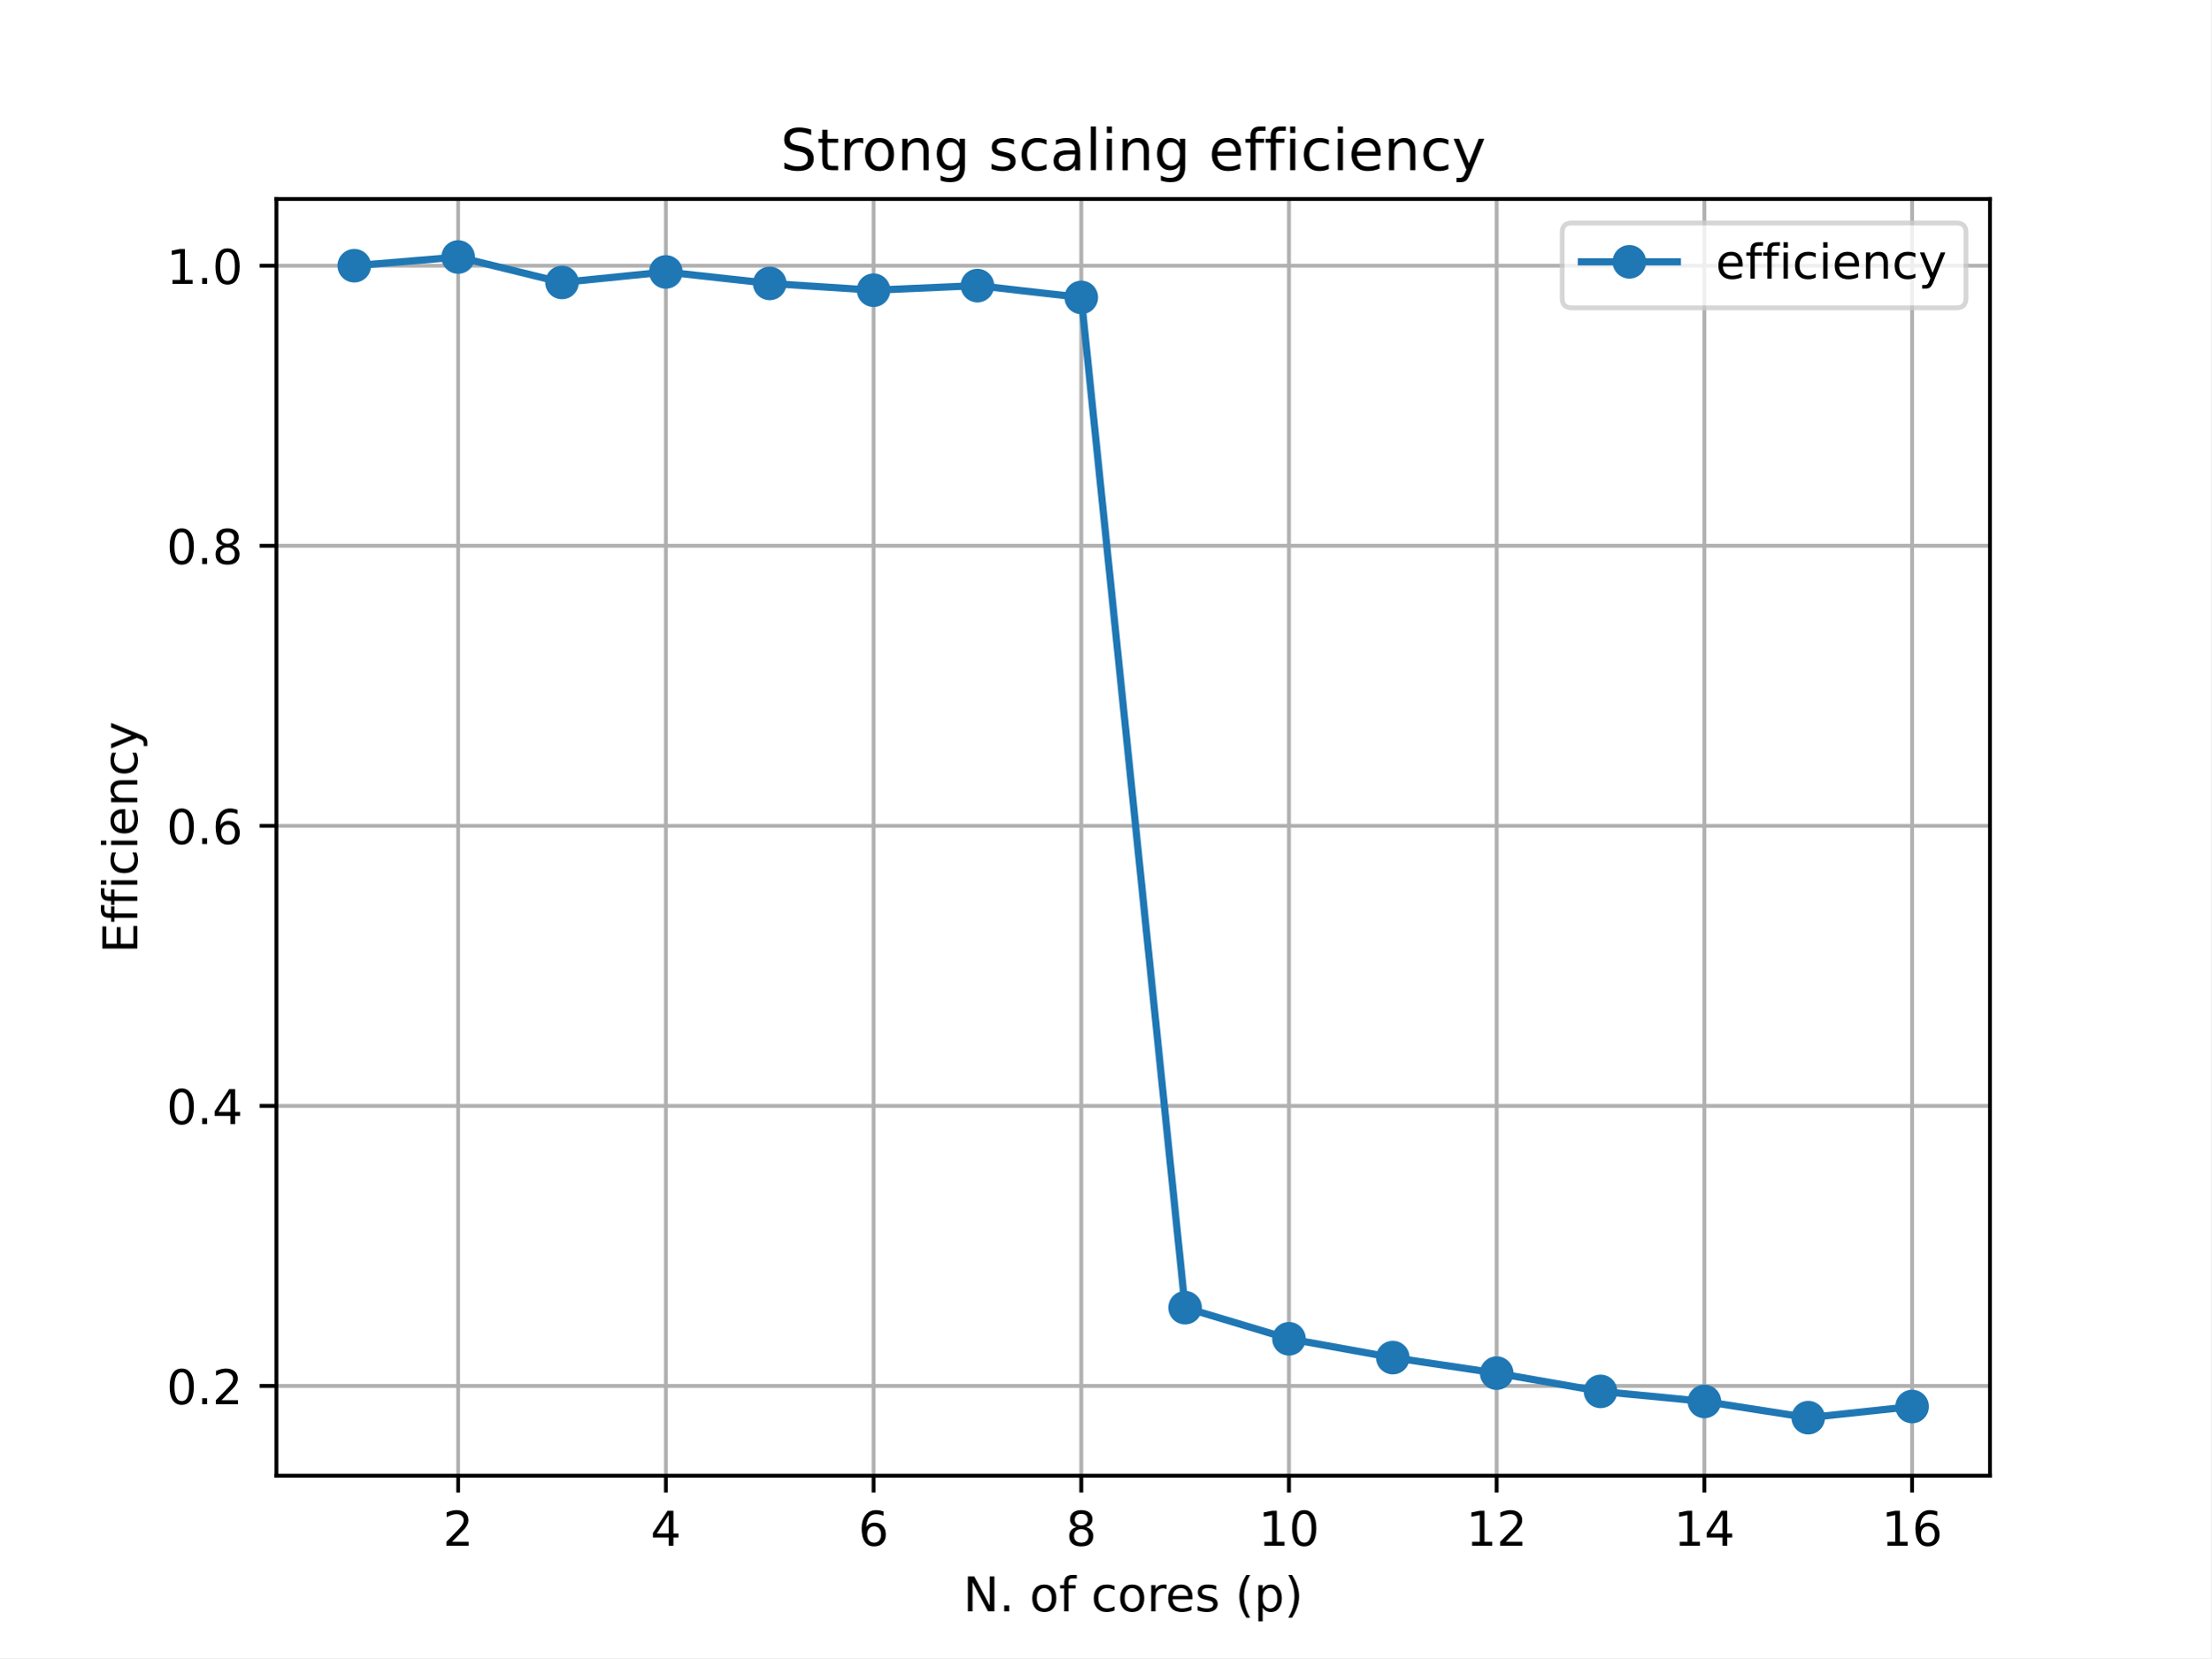
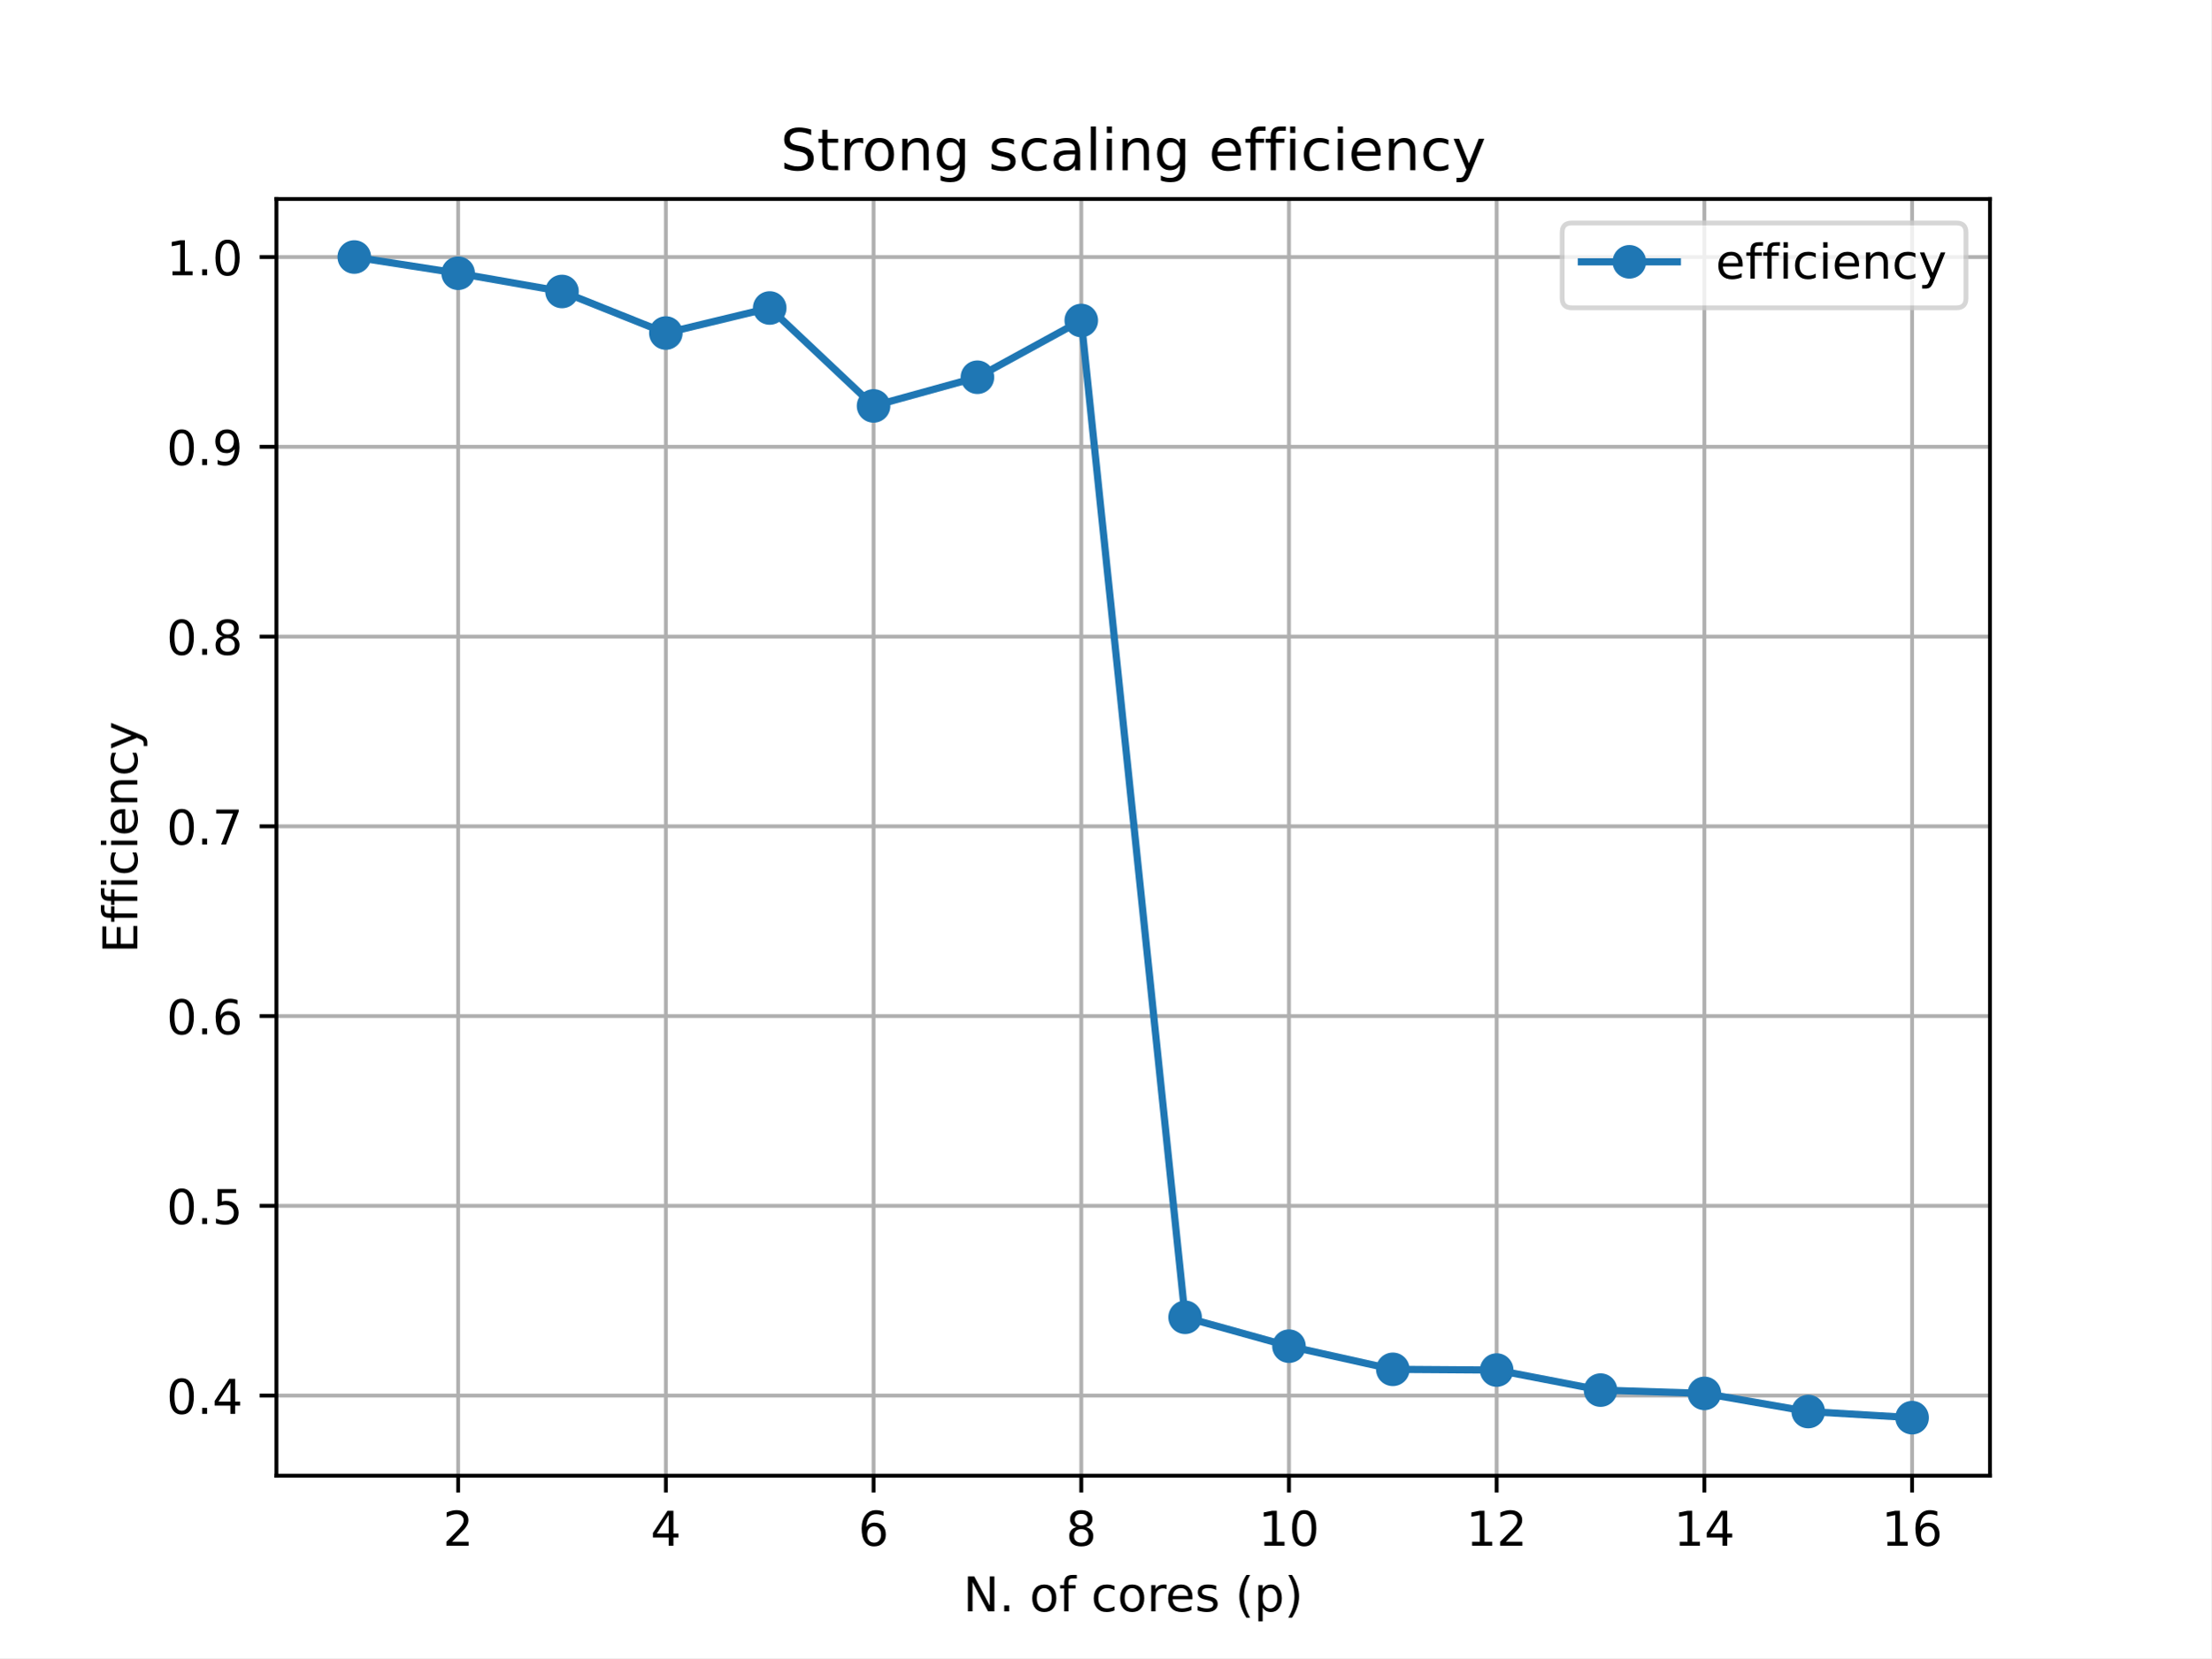
<svg xmlns="http://www.w3.org/2000/svg" xmlns:xlink="http://www.w3.org/1999/xlink" width="460.8pt" height="345.6pt" viewBox="0 0 460.8 345.6" version="1.1">
  <defs>
    <style type="text/css">*{stroke-linejoin: round; stroke-linecap: butt}</style>
  </defs>
  <g id="figure_1">
    <g id="patch_1">
      <path d="M 0 345.6  L 460.8 345.6  L 460.8 0  L 0 0  z " style="fill: #ffffff" />
    </g>
    <g id="axes_1">
      <g id="patch_2">
        <path d="M 57.6 307.584  L 414.72 307.584  L 414.72 41.472  L 57.6 41.472  z " style="fill: #ffffff" />
      </g>
      <g id="matplotlib.axis_1">
        <g id="xtick_1">
          <g id="line2d_1">
-             <path d="M 95.476 307.584  L 95.476 41.472  " clip-path="url(#p519e9e0a09)" style="fill: none; stroke: #b0b0b0; stroke-width: 0.8; stroke-linecap: square" />
+             <path d="M 95.476 307.584  L 95.476 41.472  " clip-path="url(#pa1acc89529)" style="fill: none; stroke: #b0b0b0; stroke-width: 0.8; stroke-linecap: square" />
          </g>
          <g id="line2d_2">
            <defs>
-               <path id="m81b8a3b55b" d="M 0 0  L 0 3.5  " style="stroke: #000000; stroke-width: 0.8" />
+               <path id="m338da5cf5d" d="M 0 0  L 0 3.5  " style="stroke: #000000; stroke-width: 0.8" />
            </defs>
            <g>
-               <use xlink:href="#m81b8a3b55b" x="95.476" y="307.584" style="stroke: #000000; stroke-width: 0.8" />
+               <use xlink:href="#m338da5cf5d" x="95.476" y="307.584" style="stroke: #000000; stroke-width: 0.8" />
            </g>
          </g>
          <g id="text_1">
            <g transform="translate(92.29511 322.1824) scale(0.1 -0.1)">
              <defs>
                <path id="DejaVuSans-32" d="M 1228 531  L 3431 531  L 3431 0  L 469 0  L 469 531  Q 828 903 1448 1529  Q 2069 2156 2228 2338  Q 2531 2678 2651 2914  Q 2772 3150 2772 3378  Q 2772 3750 2511 3984  Q 2250 4219 1831 4219  Q 1534 4219 1204 4116  Q 875 4013 500 3803  L 500 4441  Q 881 4594 1212 4672  Q 1544 4750 1819 4750  Q 2544 4750 2975 4387  Q 3406 4025 3406 3419  Q 3406 3131 3298 2873  Q 3191 2616 2906 2266  Q 2828 2175 2409 1742  Q 1991 1309 1228 531  z " transform="scale(0.015625)" />
              </defs>
              <use xlink:href="#DejaVuSans-32" />
            </g>
          </g>
        </g>
        <g id="xtick_2">
          <g id="line2d_3">
-             <path d="M 138.764 307.584  L 138.764 41.472  " clip-path="url(#p519e9e0a09)" style="fill: none; stroke: #b0b0b0; stroke-width: 0.8; stroke-linecap: square" />
+             <path d="M 138.764 307.584  L 138.764 41.472  " clip-path="url(#pa1acc89529)" style="fill: none; stroke: #b0b0b0; stroke-width: 0.8; stroke-linecap: square" />
          </g>
          <g id="line2d_4">
            <g>
-               <use xlink:href="#m81b8a3b55b" x="138.764" y="307.584" style="stroke: #000000; stroke-width: 0.8" />
+               <use xlink:href="#m338da5cf5d" x="138.764" y="307.584" style="stroke: #000000; stroke-width: 0.8" />
            </g>
          </g>
          <g id="text_2">
            <g transform="translate(135.5824 322.1824) scale(0.1 -0.1)">
              <defs>
                <path id="DejaVuSans-34" d="M 2419 4116  L 825 1625  L 2419 1625  L 2419 4116  z M 2253 4666  L 3047 4666  L 3047 1625  L 3713 1625  L 3713 1100  L 3047 1100  L 3047 0  L 2419 0  L 2419 1100  L 313 1100  L 313 1709  L 2253 4666  z " transform="scale(0.015625)" />
              </defs>
              <use xlink:href="#DejaVuSans-34" />
            </g>
          </g>
        </g>
        <g id="xtick_3">
          <g id="line2d_5">
-             <path d="M 182.051 307.584  L 182.051 41.472  " clip-path="url(#p519e9e0a09)" style="fill: none; stroke: #b0b0b0; stroke-width: 0.8; stroke-linecap: square" />
+             <path d="M 182.051 307.584  L 182.051 41.472  " clip-path="url(#pa1acc89529)" style="fill: none; stroke: #b0b0b0; stroke-width: 0.8; stroke-linecap: square" />
          </g>
          <g id="line2d_6">
            <g>
-               <use xlink:href="#m81b8a3b55b" x="182.051" y="307.584" style="stroke: #000000; stroke-width: 0.8" />
+               <use xlink:href="#m338da5cf5d" x="182.051" y="307.584" style="stroke: #000000; stroke-width: 0.8" />
            </g>
          </g>
          <g id="text_3">
            <g transform="translate(178.8697 322.1824) scale(0.1 -0.1)">
              <defs>
                <path id="DejaVuSans-36" d="M 2113 2584  Q 1688 2584 1439 2293  Q 1191 2003 1191 1497  Q 1191 994 1439 701  Q 1688 409 2113 409  Q 2538 409 2786 701  Q 3034 994 3034 1497  Q 3034 2003 2786 2293  Q 2538 2584 2113 2584  z M 3366 4563  L 3366 3988  Q 3128 4100 2886 4159  Q 2644 4219 2406 4219  Q 1781 4219 1451 3797  Q 1122 3375 1075 2522  Q 1259 2794 1537 2939  Q 1816 3084 2150 3084  Q 2853 3084 3261 2657  Q 3669 2231 3669 1497  Q 3669 778 3244 343  Q 2819 -91 2113 -91  Q 1303 -91 875 529  Q 447 1150 447 2328  Q 447 3434 972 4092  Q 1497 4750 2381 4750  Q 2619 4750 2861 4703  Q 3103 4656 3366 4563  z " transform="scale(0.015625)" />
              </defs>
              <use xlink:href="#DejaVuSans-36" />
            </g>
          </g>
        </g>
        <g id="xtick_4">
          <g id="line2d_7">
-             <path d="M 225.338 307.584  L 225.338 41.472  " clip-path="url(#p519e9e0a09)" style="fill: none; stroke: #b0b0b0; stroke-width: 0.8; stroke-linecap: square" />
+             <path d="M 225.338 307.584  L 225.338 41.472  " clip-path="url(#pa1acc89529)" style="fill: none; stroke: #b0b0b0; stroke-width: 0.8; stroke-linecap: square" />
          </g>
          <g id="line2d_8">
            <g>
-               <use xlink:href="#m81b8a3b55b" x="225.338" y="307.584" style="stroke: #000000; stroke-width: 0.8" />
+               <use xlink:href="#m338da5cf5d" x="225.338" y="307.584" style="stroke: #000000; stroke-width: 0.8" />
            </g>
          </g>
          <g id="text_4">
            <g transform="translate(222.1569 322.1824) scale(0.1 -0.1)">
              <defs>
                <path id="DejaVuSans-38" d="M 2034 2216  Q 1584 2216 1326 1975  Q 1069 1734 1069 1313  Q 1069 891 1326 650  Q 1584 409 2034 409  Q 2484 409 2743 651  Q 3003 894 3003 1313  Q 3003 1734 2745 1975  Q 2488 2216 2034 2216  z M 1403 2484  Q 997 2584 770 2862  Q 544 3141 544 3541  Q 544 4100 942 4425  Q 1341 4750 2034 4750  Q 2731 4750 3128 4425  Q 3525 4100 3525 3541  Q 3525 3141 3298 2862  Q 3072 2584 2669 2484  Q 3125 2378 3379 2068  Q 3634 1759 3634 1313  Q 3634 634 3220 271  Q 2806 -91 2034 -91  Q 1263 -91 848 271  Q 434 634 434 1313  Q 434 1759 690 2068  Q 947 2378 1403 2484  z M 1172 3481  Q 1172 3119 1398 2916  Q 1625 2713 2034 2713  Q 2441 2713 2670 2916  Q 2900 3119 2900 3481  Q 2900 3844 2670 4047  Q 2441 4250 2034 4250  Q 1625 4250 1398 4047  Q 1172 3844 1172 3481  z " transform="scale(0.015625)" />
              </defs>
              <use xlink:href="#DejaVuSans-38" />
            </g>
          </g>
        </g>
        <g id="xtick_5">
          <g id="line2d_9">
-             <path d="M 268.625 307.584  L 268.625 41.472  " clip-path="url(#p519e9e0a09)" style="fill: none; stroke: #b0b0b0; stroke-width: 0.8; stroke-linecap: square" />
+             <path d="M 268.625 307.584  L 268.625 41.472  " clip-path="url(#pa1acc89529)" style="fill: none; stroke: #b0b0b0; stroke-width: 0.8; stroke-linecap: square" />
          </g>
          <g id="line2d_10">
            <g>
-               <use xlink:href="#m81b8a3b55b" x="268.625" y="307.584" style="stroke: #000000; stroke-width: 0.8" />
+               <use xlink:href="#m338da5cf5d" x="268.625" y="307.584" style="stroke: #000000; stroke-width: 0.8" />
            </g>
          </g>
          <g id="text_5">
            <g transform="translate(262.263 322.1824) scale(0.1 -0.1)">
              <defs>
                <path id="DejaVuSans-31" d="M 794 531  L 1825 531  L 1825 4091  L 703 3866  L 703 4441  L 1819 4666  L 2450 4666  L 2450 531  L 3481 531  L 3481 0  L 794 0  L 794 531  z " transform="scale(0.015625)" />
                <path id="DejaVuSans-30" d="M 2034 4250  Q 1547 4250 1301 3770  Q 1056 3291 1056 2328  Q 1056 1369 1301 889  Q 1547 409 2034 409  Q 2525 409 2770 889  Q 3016 1369 3016 2328  Q 3016 3291 2770 3770  Q 2525 4250 2034 4250  z M 2034 4750  Q 2819 4750 3233 4129  Q 3647 3509 3647 2328  Q 3647 1150 3233 529  Q 2819 -91 2034 -91  Q 1250 -91 836 529  Q 422 1150 422 2328  Q 422 3509 836 4129  Q 1250 4750 2034 4750  z " transform="scale(0.015625)" />
              </defs>
              <use xlink:href="#DejaVuSans-31" />
              <use xlink:href="#DejaVuSans-30" transform="translate(63.62305 0)" />
            </g>
          </g>
        </g>
        <g id="xtick_6">
          <g id="line2d_11">
-             <path d="M 311.913 307.584  L 311.913 41.472  " clip-path="url(#p519e9e0a09)" style="fill: none; stroke: #b0b0b0; stroke-width: 0.8; stroke-linecap: square" />
+             <path d="M 311.913 307.584  L 311.913 41.472  " clip-path="url(#pa1acc89529)" style="fill: none; stroke: #b0b0b0; stroke-width: 0.8; stroke-linecap: square" />
          </g>
          <g id="line2d_12">
            <g>
-               <use xlink:href="#m81b8a3b55b" x="311.913" y="307.584" style="stroke: #000000; stroke-width: 0.8" />
+               <use xlink:href="#m338da5cf5d" x="311.913" y="307.584" style="stroke: #000000; stroke-width: 0.8" />
            </g>
          </g>
          <g id="text_6">
            <g transform="translate(305.5502 322.1824) scale(0.1 -0.1)">
              <use xlink:href="#DejaVuSans-31" />
              <use xlink:href="#DejaVuSans-32" transform="translate(63.62305 0)" />
            </g>
          </g>
        </g>
        <g id="xtick_7">
          <g id="line2d_13">
-             <path d="M 355.2 307.584  L 355.2 41.472  " clip-path="url(#p519e9e0a09)" style="fill: none; stroke: #b0b0b0; stroke-width: 0.8; stroke-linecap: square" />
+             <path d="M 355.2 307.584  L 355.2 41.472  " clip-path="url(#pa1acc89529)" style="fill: none; stroke: #b0b0b0; stroke-width: 0.8; stroke-linecap: square" />
          </g>
          <g id="line2d_14">
            <g>
-               <use xlink:href="#m81b8a3b55b" x="355.2" y="307.584" style="stroke: #000000; stroke-width: 0.8" />
+               <use xlink:href="#m338da5cf5d" x="355.2" y="307.584" style="stroke: #000000; stroke-width: 0.8" />
            </g>
          </g>
          <g id="text_7">
            <g transform="translate(348.8375 322.1824) scale(0.1 -0.1)">
              <use xlink:href="#DejaVuSans-31" />
              <use xlink:href="#DejaVuSans-34" transform="translate(63.62305 0)" />
            </g>
          </g>
        </g>
        <g id="xtick_8">
          <g id="line2d_15">
-             <path d="M 398.487 307.584  L 398.487 41.472  " clip-path="url(#p519e9e0a09)" style="fill: none; stroke: #b0b0b0; stroke-width: 0.8; stroke-linecap: square" />
+             <path d="M 398.487 307.584  L 398.487 41.472  " clip-path="url(#pa1acc89529)" style="fill: none; stroke: #b0b0b0; stroke-width: 0.8; stroke-linecap: square" />
          </g>
          <g id="line2d_16">
            <g>
-               <use xlink:href="#m81b8a3b55b" x="398.487" y="307.584" style="stroke: #000000; stroke-width: 0.8" />
+               <use xlink:href="#m338da5cf5d" x="398.487" y="307.584" style="stroke: #000000; stroke-width: 0.8" />
            </g>
          </g>
          <g id="text_8">
            <g transform="translate(392.1248 322.1824) scale(0.1 -0.1)">
              <use xlink:href="#DejaVuSans-31" />
              <use xlink:href="#DejaVuSans-36" transform="translate(63.62305 0)" />
            </g>
          </g>
        </g>
        <g id="text_9">
          <g transform="translate(200.735 335.8606) scale(0.1 -0.1)">
            <defs>
              <path id="DejaVuSans-4e" d="M 628 4666  L 1478 4666  L 3547 763  L 3547 4666  L 4159 4666  L 4159 0  L 3309 0  L 1241 3903  L 1241 0  L 628 0  L 628 4666  z " transform="scale(0.015625)" />
              <path id="DejaVuSans-2e" d="M 684 794  L 1344 794  L 1344 0  L 684 0  L 684 794  z " transform="scale(0.015625)" />
              <path id="DejaVuSans-20" transform="scale(0.015625)" />
              <path id="DejaVuSans-6f" d="M 1959 3097  Q 1497 3097 1228 2736  Q 959 2375 959 1747  Q 959 1119 1226 758  Q 1494 397 1959 397  Q 2419 397 2687 759  Q 2956 1122 2956 1747  Q 2956 2369 2687 2733  Q 2419 3097 1959 3097  z M 1959 3584  Q 2709 3584 3137 3096  Q 3566 2609 3566 1747  Q 3566 888 3137 398  Q 2709 -91 1959 -91  Q 1206 -91 779 398  Q 353 888 353 1747  Q 353 2609 779 3096  Q 1206 3584 1959 3584  z " transform="scale(0.015625)" />
              <path id="DejaVuSans-66" d="M 2375 4863  L 2375 4384  L 1825 4384  Q 1516 4384 1395 4259  Q 1275 4134 1275 3809  L 1275 3500  L 2222 3500  L 2222 3053  L 1275 3053  L 1275 0  L 697 0  L 697 3053  L 147 3053  L 147 3500  L 697 3500  L 697 3744  Q 697 4328 969 4595  Q 1241 4863 1831 4863  L 2375 4863  z " transform="scale(0.015625)" />
              <path id="DejaVuSans-63" d="M 3122 3366  L 3122 2828  Q 2878 2963 2633 3030  Q 2388 3097 2138 3097  Q 1578 3097 1268 2742  Q 959 2388 959 1747  Q 959 1106 1268 751  Q 1578 397 2138 397  Q 2388 397 2633 464  Q 2878 531 3122 666  L 3122 134  Q 2881 22 2623 -34  Q 2366 -91 2075 -91  Q 1284 -91 818 406  Q 353 903 353 1747  Q 353 2603 823 3093  Q 1294 3584 2113 3584  Q 2378 3584 2631 3529  Q 2884 3475 3122 3366  z " transform="scale(0.015625)" />
              <path id="DejaVuSans-72" d="M 2631 2963  Q 2534 3019 2420 3045  Q 2306 3072 2169 3072  Q 1681 3072 1420 2755  Q 1159 2438 1159 1844  L 1159 0  L 581 0  L 581 3500  L 1159 3500  L 1159 2956  Q 1341 3275 1631 3429  Q 1922 3584 2338 3584  Q 2397 3584 2469 3576  Q 2541 3569 2628 3553  L 2631 2963  z " transform="scale(0.015625)" />
              <path id="DejaVuSans-65" d="M 3597 1894  L 3597 1613  L 953 1613  Q 991 1019 1311 708  Q 1631 397 2203 397  Q 2534 397 2845 478  Q 3156 559 3463 722  L 3463 178  Q 3153 47 2828 -22  Q 2503 -91 2169 -91  Q 1331 -91 842 396  Q 353 884 353 1716  Q 353 2575 817 3079  Q 1281 3584 2069 3584  Q 2775 3584 3186 3129  Q 3597 2675 3597 1894  z M 3022 2063  Q 3016 2534 2758 2815  Q 2500 3097 2075 3097  Q 1594 3097 1305 2825  Q 1016 2553 972 2059  L 3022 2063  z " transform="scale(0.015625)" />
              <path id="DejaVuSans-73" d="M 2834 3397  L 2834 2853  Q 2591 2978 2328 3040  Q 2066 3103 1784 3103  Q 1356 3103 1142 2972  Q 928 2841 928 2578  Q 928 2378 1081 2264  Q 1234 2150 1697 2047  L 1894 2003  Q 2506 1872 2764 1633  Q 3022 1394 3022 966  Q 3022 478 2636 193  Q 2250 -91 1575 -91  Q 1294 -91 989 -36  Q 684 19 347 128  L 347 722  Q 666 556 975 473  Q 1284 391 1588 391  Q 1994 391 2212 530  Q 2431 669 2431 922  Q 2431 1156 2273 1281  Q 2116 1406 1581 1522  L 1381 1569  Q 847 1681 609 1914  Q 372 2147 372 2553  Q 372 3047 722 3315  Q 1072 3584 1716 3584  Q 2034 3584 2315 3537  Q 2597 3491 2834 3397  z " transform="scale(0.015625)" />
              <path id="DejaVuSans-28" d="M 1984 4856  Q 1566 4138 1362 3434  Q 1159 2731 1159 2009  Q 1159 1288 1364 580  Q 1569 -128 1984 -844  L 1484 -844  Q 1016 -109 783 600  Q 550 1309 550 2009  Q 550 2706 781 3412  Q 1013 4119 1484 4856  L 1984 4856  z " transform="scale(0.015625)" />
              <path id="DejaVuSans-70" d="M 1159 525  L 1159 -1331  L 581 -1331  L 581 3500  L 1159 3500  L 1159 2969  Q 1341 3281 1617 3432  Q 1894 3584 2278 3584  Q 2916 3584 3314 3078  Q 3713 2572 3713 1747  Q 3713 922 3314 415  Q 2916 -91 2278 -91  Q 1894 -91 1617 61  Q 1341 213 1159 525  z M 3116 1747  Q 3116 2381 2855 2742  Q 2594 3103 2138 3103  Q 1681 3103 1420 2742  Q 1159 2381 1159 1747  Q 1159 1113 1420 752  Q 1681 391 2138 391  Q 2594 391 2855 752  Q 3116 1113 3116 1747  z " transform="scale(0.015625)" />
              <path id="DejaVuSans-29" d="M 513 4856  L 1013 4856  Q 1481 4119 1714 3412  Q 1947 2706 1947 2009  Q 1947 1309 1714 600  Q 1481 -109 1013 -844  L 513 -844  Q 928 -128 1133 580  Q 1338 1288 1338 2009  Q 1338 2731 1133 3434  Q 928 4138 513 4856  z " transform="scale(0.015625)" />
            </defs>
            <use xlink:href="#DejaVuSans-4e" />
            <use xlink:href="#DejaVuSans-2e" transform="translate(74.80469 0)" />
            <use xlink:href="#DejaVuSans-20" transform="translate(106.5918 0)" />
            <use xlink:href="#DejaVuSans-6f" transform="translate(138.3789 0)" />
            <use xlink:href="#DejaVuSans-66" transform="translate(199.5605 0)" />
            <use xlink:href="#DejaVuSans-20" transform="translate(234.7656 0)" />
            <use xlink:href="#DejaVuSans-63" transform="translate(266.5527 0)" />
            <use xlink:href="#DejaVuSans-6f" transform="translate(321.5332 0)" />
            <use xlink:href="#DejaVuSans-72" transform="translate(382.7148 0)" />
            <use xlink:href="#DejaVuSans-65" transform="translate(421.5781 0)" />
            <use xlink:href="#DejaVuSans-73" transform="translate(483.1016 0)" />
            <use xlink:href="#DejaVuSans-20" transform="translate(535.2012 0)" />
            <use xlink:href="#DejaVuSans-28" transform="translate(566.9883 0)" />
            <use xlink:href="#DejaVuSans-70" transform="translate(606.002 0)" />
            <use xlink:href="#DejaVuSans-29" transform="translate(669.4785 0)" />
          </g>
        </g>
      </g>
      <g id="matplotlib.axis_2">
        <g id="ytick_1">
          <g id="line2d_17">
-             <path d="M 57.6 288.879  L 414.72 288.879  " clip-path="url(#p519e9e0a09)" style="fill: none; stroke: #b0b0b0; stroke-width: 0.8; stroke-linecap: square" />
+             <path d="M 57.6 290.89  L 414.72 290.89  " clip-path="url(#pa1acc89529)" style="fill: none; stroke: #b0b0b0; stroke-width: 0.8; stroke-linecap: square" />
          </g>
          <g id="line2d_18">
            <defs>
-               <path id="m4ef311ec39" d="M 0 0  L -3.5 0  " style="stroke: #000000; stroke-width: 0.8" />
+               <path id="m9a3d5be816" d="M 0 0  L -3.5 0  " style="stroke: #000000; stroke-width: 0.8" />
            </defs>
            <g>
-               <use xlink:href="#m4ef311ec39" x="57.6" y="288.879" style="stroke: #000000; stroke-width: 0.8" />
+               <use xlink:href="#m9a3d5be816" x="57.6" y="290.89" style="stroke: #000000; stroke-width: 0.8" />
            </g>
          </g>
          <g id="text_10">
-             <g transform="translate(34.69687 292.6779) scale(0.1 -0.1)">
-               <use xlink:href="#DejaVuSans-30" />
-               <use xlink:href="#DejaVuSans-2e" transform="translate(63.62305 0)" />
-               <use xlink:href="#DejaVuSans-32" transform="translate(95.41016 0)" />
+             <g transform="translate(34.69687 294.6896) scale(0.1 -0.1)">
+               <use xlink:href="#DejaVuSans-30" />
+               <use xlink:href="#DejaVuSans-2e" transform="translate(63.62305 0)" />
+               <use xlink:href="#DejaVuSans-34" transform="translate(95.41016 0)" />
            </g>
          </g>
        </g>
        <g id="ytick_2">
          <g id="line2d_19">
-             <path d="M 57.6 230.503  L 414.72 230.503  " clip-path="url(#p519e9e0a09)" style="fill: none; stroke: #b0b0b0; stroke-width: 0.8; stroke-linecap: square" />
+             <path d="M 57.6 251.337  L 414.72 251.337  " clip-path="url(#pa1acc89529)" style="fill: none; stroke: #b0b0b0; stroke-width: 0.8; stroke-linecap: square" />
          </g>
          <g id="line2d_20">
            <g>
-               <use xlink:href="#m4ef311ec39" x="57.6" y="230.503" style="stroke: #000000; stroke-width: 0.8" />
+               <use xlink:href="#m9a3d5be816" x="57.6" y="251.337" style="stroke: #000000; stroke-width: 0.8" />
            </g>
          </g>
          <g id="text_11">
-             <g transform="translate(34.69687 234.3027) scale(0.1 -0.1)">
-               <use xlink:href="#DejaVuSans-30" />
-               <use xlink:href="#DejaVuSans-2e" transform="translate(63.62305 0)" />
-               <use xlink:href="#DejaVuSans-34" transform="translate(95.41016 0)" />
+             <g transform="translate(34.69687 255.1359) scale(0.1 -0.1)">
+               <defs>
+                 <path id="DejaVuSans-35" d="M 691 4666  L 3169 4666  L 3169 4134  L 1269 4134  L 1269 2991  Q 1406 3038 1543 3061  Q 1681 3084 1819 3084  Q 2600 3084 3056 2656  Q 3513 2228 3513 1497  Q 3513 744 3044 326  Q 2575 -91 1722 -91  Q 1428 -91 1123 -41  Q 819 9 494 109  L 494 744  Q 775 591 1075 516  Q 1375 441 1709 441  Q 2250 441 2565 725  Q 2881 1009 2881 1497  Q 2881 1984 2565 2268  Q 2250 2553 1709 2553  Q 1456 2553 1204 2497  Q 953 2441 691 2322  L 691 4666  z " transform="scale(0.015625)" />
+               </defs>
+               <use xlink:href="#DejaVuSans-30" />
+               <use xlink:href="#DejaVuSans-2e" transform="translate(63.62305 0)" />
+               <use xlink:href="#DejaVuSans-35" transform="translate(95.41016 0)" />
            </g>
          </g>
        </g>
        <g id="ytick_3">
          <g id="line2d_21">
-             <path d="M 57.6 172.128  L 414.72 172.128  " clip-path="url(#p519e9e0a09)" style="fill: none; stroke: #b0b0b0; stroke-width: 0.8; stroke-linecap: square" />
+             <path d="M 57.6 211.783  L 414.72 211.783  " clip-path="url(#pa1acc89529)" style="fill: none; stroke: #b0b0b0; stroke-width: 0.8; stroke-linecap: square" />
          </g>
          <g id="line2d_22">
            <g>
-               <use xlink:href="#m4ef311ec39" x="57.6" y="172.128" style="stroke: #000000; stroke-width: 0.8" />
+               <use xlink:href="#m9a3d5be816" x="57.6" y="211.783" style="stroke: #000000; stroke-width: 0.8" />
            </g>
          </g>
          <g id="text_12">
-             <g transform="translate(34.69687 175.9274) scale(0.1 -0.1)">
+             <g transform="translate(34.69687 215.5822) scale(0.1 -0.1)">
              <use xlink:href="#DejaVuSans-30" />
              <use xlink:href="#DejaVuSans-2e" transform="translate(63.62305 0)" />
              <use xlink:href="#DejaVuSans-36" transform="translate(95.41016 0)" />
            </g>
          </g>
        </g>
        <g id="ytick_4">
          <g id="line2d_23">
-             <path d="M 57.6 113.753  L 414.72 113.753  " clip-path="url(#p519e9e0a09)" style="fill: none; stroke: #b0b0b0; stroke-width: 0.8; stroke-linecap: square" />
+             <path d="M 57.6 172.229  L 414.72 172.229  " clip-path="url(#pa1acc89529)" style="fill: none; stroke: #b0b0b0; stroke-width: 0.8; stroke-linecap: square" />
          </g>
          <g id="line2d_24">
            <g>
-               <use xlink:href="#m4ef311ec39" x="57.6" y="113.753" style="stroke: #000000; stroke-width: 0.8" />
+               <use xlink:href="#m9a3d5be816" x="57.6" y="172.229" style="stroke: #000000; stroke-width: 0.8" />
            </g>
          </g>
          <g id="text_13">
-             <g transform="translate(34.69687 117.5522) scale(0.1 -0.1)">
-               <use xlink:href="#DejaVuSans-30" />
-               <use xlink:href="#DejaVuSans-2e" transform="translate(63.62305 0)" />
-               <use xlink:href="#DejaVuSans-38" transform="translate(95.41016 0)" />
+             <g transform="translate(34.69687 176.0284) scale(0.1 -0.1)">
+               <defs>
+                 <path id="DejaVuSans-37" d="M 525 4666  L 3525 4666  L 3525 4397  L 1831 0  L 1172 0  L 2766 4134  L 525 4134  L 525 4666  z " transform="scale(0.015625)" />
+               </defs>
+               <use xlink:href="#DejaVuSans-30" />
+               <use xlink:href="#DejaVuSans-2e" transform="translate(63.62305 0)" />
+               <use xlink:href="#DejaVuSans-37" transform="translate(95.41016 0)" />
            </g>
          </g>
        </g>
        <g id="ytick_5">
          <g id="line2d_25">
-             <path d="M 57.6 55.378  L 414.72 55.378  " clip-path="url(#p519e9e0a09)" style="fill: none; stroke: #b0b0b0; stroke-width: 0.8; stroke-linecap: square" />
+             <path d="M 57.6 132.675  L 414.72 132.675  " clip-path="url(#pa1acc89529)" style="fill: none; stroke: #b0b0b0; stroke-width: 0.8; stroke-linecap: square" />
          </g>
          <g id="line2d_26">
            <g>
-               <use xlink:href="#m4ef311ec39" x="57.6" y="55.378" style="stroke: #000000; stroke-width: 0.8" />
+               <use xlink:href="#m9a3d5be816" x="57.6" y="132.675" style="stroke: #000000; stroke-width: 0.8" />
            </g>
          </g>
          <g id="text_14">
-             <g transform="translate(34.69687 59.177) scale(0.1 -0.1)">
+             <g transform="translate(34.69687 136.4747) scale(0.1 -0.1)">
+               <use xlink:href="#DejaVuSans-30" />
+               <use xlink:href="#DejaVuSans-2e" transform="translate(63.62305 0)" />
+               <use xlink:href="#DejaVuSans-38" transform="translate(95.41016 0)" />
+             </g>
+           </g>
+         </g>
+         <g id="ytick_6">
+           <g id="line2d_27">
+             <path d="M 57.6 93.122  L 414.72 93.122  " clip-path="url(#pa1acc89529)" style="fill: none; stroke: #b0b0b0; stroke-width: 0.8; stroke-linecap: square" />
+           </g>
+           <g id="line2d_28">
+             <g>
+               <use xlink:href="#m9a3d5be816" x="57.6" y="93.122" style="stroke: #000000; stroke-width: 0.8" />
+             </g>
+           </g>
+           <g id="text_15">
+             <g transform="translate(34.69687 96.92095) scale(0.1 -0.1)">
+               <defs>
+                 <path id="DejaVuSans-39" d="M 703 97  L 703 672  Q 941 559 1184 500  Q 1428 441 1663 441  Q 2288 441 2617 861  Q 2947 1281 2994 2138  Q 2813 1869 2534 1725  Q 2256 1581 1919 1581  Q 1219 1581 811 2004  Q 403 2428 403 3163  Q 403 3881 828 4315  Q 1253 4750 1959 4750  Q 2769 4750 3195 4129  Q 3622 3509 3622 2328  Q 3622 1225 3098 567  Q 2575 -91 1691 -91  Q 1453 -91 1209 -44  Q 966 3 703 97  z M 1959 2075  Q 2384 2075 2632 2365  Q 2881 2656 2881 3163  Q 2881 3666 2632 3958  Q 2384 4250 1959 4250  Q 1534 4250 1286 3958  Q 1038 3666 1038 3163  Q 1038 2656 1286 2365  Q 1534 2075 1959 2075  z " transform="scale(0.015625)" />
+               </defs>
+               <use xlink:href="#DejaVuSans-30" />
+               <use xlink:href="#DejaVuSans-2e" transform="translate(63.62305 0)" />
+               <use xlink:href="#DejaVuSans-39" transform="translate(95.41016 0)" />
+             </g>
+           </g>
+         </g>
+         <g id="ytick_7">
+           <g id="line2d_29">
+             <path d="M 57.6 53.568  L 414.72 53.568  " clip-path="url(#pa1acc89529)" style="fill: none; stroke: #b0b0b0; stroke-width: 0.8; stroke-linecap: square" />
+           </g>
+           <g id="line2d_30">
+             <g>
+               <use xlink:href="#m9a3d5be816" x="57.6" y="53.568" style="stroke: #000000; stroke-width: 0.8" />
+             </g>
+           </g>
+           <g id="text_16">
+             <g transform="translate(34.69687 57.36722) scale(0.1 -0.1)">
              <use xlink:href="#DejaVuSans-31" />
              <use xlink:href="#DejaVuSans-2e" transform="translate(63.62305 0)" />
              <use xlink:href="#DejaVuSans-30" transform="translate(95.41016 0)" />
            </g>
          </g>
        </g>
-         <g id="text_15">
+         <g id="text_17">
          <g transform="translate(28.61719 198.6889) rotate(-90) scale(0.1 -0.1)">
            <defs>
              <path id="DejaVuSans-45" d="M 628 4666  L 3578 4666  L 3578 4134  L 1259 4134  L 1259 2753  L 3481 2753  L 3481 2222  L 1259 2222  L 1259 531  L 3634 531  L 3634 0  L 628 0  L 628 4666  z " transform="scale(0.015625)" />
              <path id="DejaVuSans-69" d="M 603 3500  L 1178 3500  L 1178 0  L 603 0  L 603 3500  z M 603 4863  L 1178 4863  L 1178 4134  L 603 4134  L 603 4863  z " transform="scale(0.015625)" />
              <path id="DejaVuSans-6e" d="M 3513 2113  L 3513 0  L 2938 0  L 2938 2094  Q 2938 2591 2744 2837  Q 2550 3084 2163 3084  Q 1697 3084 1428 2787  Q 1159 2491 1159 1978  L 1159 0  L 581 0  L 581 3500  L 1159 3500  L 1159 2956  Q 1366 3272 1645 3428  Q 1925 3584 2291 3584  Q 2894 3584 3203 3211  Q 3513 2838 3513 2113  z " transform="scale(0.015625)" />
              <path id="DejaVuSans-79" d="M 2059 -325  Q 1816 -950 1584 -1140  Q 1353 -1331 966 -1331  L 506 -1331  L 506 -850  L 844 -850  Q 1081 -850 1212 -737  Q 1344 -625 1503 -206  L 1606 56  L 191 3500  L 800 3500  L 1894 763  L 2988 3500  L 3597 3500  L 2059 -325  z " transform="scale(0.015625)" />
            </defs>
            <use xlink:href="#DejaVuSans-45" />
            <use xlink:href="#DejaVuSans-66" transform="translate(63.18359 0)" />
            <use xlink:href="#DejaVuSans-66" transform="translate(98.38867 0)" />
            <use xlink:href="#DejaVuSans-69" transform="translate(133.5938 0)" />
            <use xlink:href="#DejaVuSans-63" transform="translate(161.377 0)" />
            <use xlink:href="#DejaVuSans-69" transform="translate(216.3574 0)" />
            <use xlink:href="#DejaVuSans-65" transform="translate(244.1406 0)" />
            <use xlink:href="#DejaVuSans-6e" transform="translate(305.6641 0)" />
            <use xlink:href="#DejaVuSans-63" transform="translate(369.043 0)" />
            <use xlink:href="#DejaVuSans-79" transform="translate(424.0234 0)" />
          </g>
        </g>
      </g>
-       <g id="line2d_27">
-         <path d="M 73.833 55.378  L 95.476 53.568  L 117.12 58.869  L 138.764 56.676  L 160.407 59.072  L 182.051 60.484  L 203.695 59.529  L 225.338 61.99  L 246.982 272.562  L 268.625 279.049  L 290.269 282.966  L 311.913 286.206  L 333.556 290.008  L 355.2 292.104  L 376.844 295.488  L 398.487 293.167  " clip-path="url(#p519e9e0a09)" style="fill: none; stroke: #1f77b4; stroke-width: 1.5; stroke-linecap: square" />
+       <g id="line2d_31">
+         <path d="M 73.833 53.568  L 95.476 56.947  L 117.12 60.751  L 138.764 69.412  L 160.407 64.196  L 182.051 84.604  L 203.695 78.627  L 225.338 66.797  L 246.982 274.568  L 268.625 280.588  L 290.269 285.412  L 311.913 285.565  L 333.556 289.742  L 355.2 290.43  L 376.844 294.212  L 398.487 295.488  " clip-path="url(#pa1acc89529)" style="fill: none; stroke: #1f77b4; stroke-width: 1.5; stroke-linecap: square" />
        <defs>
-           <path id="md3c683ddc7" d="M 0 3  C 0.796 3 1.559 2.684 2.121 2.121  C 2.684 1.559 3 0.796 3 0  C 3 -0.796 2.684 -1.559 2.121 -2.121  C 1.559 -2.684 0.796 -3 0 -3  C -0.796 -3 -1.559 -2.684 -2.121 -2.121  C -2.684 -1.559 -3 -0.796 -3 0  C -3 0.796 -2.684 1.559 -2.121 2.121  C -1.559 2.684 -0.796 3 0 3  z " style="stroke: #1f77b4" />
+           <path id="m1d924b8f07" d="M 0 3  C 0.796 3 1.559 2.684 2.121 2.121  C 2.684 1.559 3 0.796 3 0  C 3 -0.796 2.684 -1.559 2.121 -2.121  C 1.559 -2.684 0.796 -3 0 -3  C -0.796 -3 -1.559 -2.684 -2.121 -2.121  C -2.684 -1.559 -3 -0.796 -3 0  C -3 0.796 -2.684 1.559 -2.121 2.121  C -1.559 2.684 -0.796 3 0 3  z " style="stroke: #1f77b4" />
        </defs>
-         <g clip-path="url(#p519e9e0a09)">
-           <use xlink:href="#md3c683ddc7" x="73.833" y="55.378" style="fill: #1f77b4; stroke: #1f77b4" />
-           <use xlink:href="#md3c683ddc7" x="95.476" y="53.568" style="fill: #1f77b4; stroke: #1f77b4" />
-           <use xlink:href="#md3c683ddc7" x="117.12" y="58.869" style="fill: #1f77b4; stroke: #1f77b4" />
-           <use xlink:href="#md3c683ddc7" x="138.764" y="56.676" style="fill: #1f77b4; stroke: #1f77b4" />
-           <use xlink:href="#md3c683ddc7" x="160.407" y="59.072" style="fill: #1f77b4; stroke: #1f77b4" />
-           <use xlink:href="#md3c683ddc7" x="182.051" y="60.484" style="fill: #1f77b4; stroke: #1f77b4" />
-           <use xlink:href="#md3c683ddc7" x="203.695" y="59.529" style="fill: #1f77b4; stroke: #1f77b4" />
-           <use xlink:href="#md3c683ddc7" x="225.338" y="61.99" style="fill: #1f77b4; stroke: #1f77b4" />
-           <use xlink:href="#md3c683ddc7" x="246.982" y="272.562" style="fill: #1f77b4; stroke: #1f77b4" />
-           <use xlink:href="#md3c683ddc7" x="268.625" y="279.049" style="fill: #1f77b4; stroke: #1f77b4" />
-           <use xlink:href="#md3c683ddc7" x="290.269" y="282.966" style="fill: #1f77b4; stroke: #1f77b4" />
-           <use xlink:href="#md3c683ddc7" x="311.913" y="286.206" style="fill: #1f77b4; stroke: #1f77b4" />
-           <use xlink:href="#md3c683ddc7" x="333.556" y="290.008" style="fill: #1f77b4; stroke: #1f77b4" />
-           <use xlink:href="#md3c683ddc7" x="355.2" y="292.104" style="fill: #1f77b4; stroke: #1f77b4" />
-           <use xlink:href="#md3c683ddc7" x="376.844" y="295.488" style="fill: #1f77b4; stroke: #1f77b4" />
-           <use xlink:href="#md3c683ddc7" x="398.487" y="293.167" style="fill: #1f77b4; stroke: #1f77b4" />
+         <g clip-path="url(#pa1acc89529)">
+           <use xlink:href="#m1d924b8f07" x="73.833" y="53.568" style="fill: #1f77b4; stroke: #1f77b4" />
+           <use xlink:href="#m1d924b8f07" x="95.476" y="56.947" style="fill: #1f77b4; stroke: #1f77b4" />
+           <use xlink:href="#m1d924b8f07" x="117.12" y="60.751" style="fill: #1f77b4; stroke: #1f77b4" />
+           <use xlink:href="#m1d924b8f07" x="138.764" y="69.412" style="fill: #1f77b4; stroke: #1f77b4" />
+           <use xlink:href="#m1d924b8f07" x="160.407" y="64.196" style="fill: #1f77b4; stroke: #1f77b4" />
+           <use xlink:href="#m1d924b8f07" x="182.051" y="84.604" style="fill: #1f77b4; stroke: #1f77b4" />
+           <use xlink:href="#m1d924b8f07" x="203.695" y="78.627" style="fill: #1f77b4; stroke: #1f77b4" />
+           <use xlink:href="#m1d924b8f07" x="225.338" y="66.797" style="fill: #1f77b4; stroke: #1f77b4" />
+           <use xlink:href="#m1d924b8f07" x="246.982" y="274.568" style="fill: #1f77b4; stroke: #1f77b4" />
+           <use xlink:href="#m1d924b8f07" x="268.625" y="280.588" style="fill: #1f77b4; stroke: #1f77b4" />
+           <use xlink:href="#m1d924b8f07" x="290.269" y="285.412" style="fill: #1f77b4; stroke: #1f77b4" />
+           <use xlink:href="#m1d924b8f07" x="311.913" y="285.565" style="fill: #1f77b4; stroke: #1f77b4" />
+           <use xlink:href="#m1d924b8f07" x="333.556" y="289.742" style="fill: #1f77b4; stroke: #1f77b4" />
+           <use xlink:href="#m1d924b8f07" x="355.2" y="290.43" style="fill: #1f77b4; stroke: #1f77b4" />
+           <use xlink:href="#m1d924b8f07" x="376.844" y="294.212" style="fill: #1f77b4; stroke: #1f77b4" />
+           <use xlink:href="#m1d924b8f07" x="398.487" y="295.488" style="fill: #1f77b4; stroke: #1f77b4" />
        </g>
      </g>
      <g id="patch_3">
        <path d="M 57.6 307.584  L 57.6 41.472  " style="fill: none; stroke: #000000; stroke-width: 0.8; stroke-linejoin: miter; stroke-linecap: square" />
      </g>
      <g id="patch_4">
        <path d="M 414.72 307.584  L 414.72 41.472  " style="fill: none; stroke: #000000; stroke-width: 0.8; stroke-linejoin: miter; stroke-linecap: square" />
      </g>
      <g id="patch_5">
        <path d="M 57.6 307.584  L 414.72 307.584  " style="fill: none; stroke: #000000; stroke-width: 0.8; stroke-linejoin: miter; stroke-linecap: square" />
      </g>
      <g id="patch_6">
        <path d="M 57.6 41.472  L 414.72 41.472  " style="fill: none; stroke: #000000; stroke-width: 0.8; stroke-linejoin: miter; stroke-linecap: square" />
      </g>
-       <g id="text_16">
+       <g id="text_18">
        <g transform="translate(162.63 35.472) scale(0.12 -0.12)">
          <defs>
            <path id="DejaVuSans-53" d="M 3425 4513  L 3425 3897  Q 3066 4069 2747 4153  Q 2428 4238 2131 4238  Q 1616 4238 1336 4038  Q 1056 3838 1056 3469  Q 1056 3159 1242 3001  Q 1428 2844 1947 2747  L 2328 2669  Q 3034 2534 3370 2195  Q 3706 1856 3706 1288  Q 3706 609 3251 259  Q 2797 -91 1919 -91  Q 1588 -91 1214 -16  Q 841 59 441 206  L 441 856  Q 825 641 1194 531  Q 1563 422 1919 422  Q 2459 422 2753 634  Q 3047 847 3047 1241  Q 3047 1584 2836 1778  Q 2625 1972 2144 2069  L 1759 2144  Q 1053 2284 737 2584  Q 422 2884 422 3419  Q 422 4038 858 4394  Q 1294 4750 2059 4750  Q 2388 4750 2728 4690  Q 3069 4631 3425 4513  z " transform="scale(0.015625)" />
            <path id="DejaVuSans-74" d="M 1172 4494  L 1172 3500  L 2356 3500  L 2356 3053  L 1172 3053  L 1172 1153  Q 1172 725 1289 603  Q 1406 481 1766 481  L 2356 481  L 2356 0  L 1766 0  Q 1100 0 847 248  Q 594 497 594 1153  L 594 3053  L 172 3053  L 172 3500  L 594 3500  L 594 4494  L 1172 4494  z " transform="scale(0.015625)" />
            <path id="DejaVuSans-67" d="M 2906 1791  Q 2906 2416 2648 2759  Q 2391 3103 1925 3103  Q 1463 3103 1205 2759  Q 947 2416 947 1791  Q 947 1169 1205 825  Q 1463 481 1925 481  Q 2391 481 2648 825  Q 2906 1169 2906 1791  z M 3481 434  Q 3481 -459 3084 -895  Q 2688 -1331 1869 -1331  Q 1566 -1331 1297 -1286  Q 1028 -1241 775 -1147  L 775 -588  Q 1028 -725 1275 -790  Q 1522 -856 1778 -856  Q 2344 -856 2625 -561  Q 2906 -266 2906 331  L 2906 616  Q 2728 306 2450 153  Q 2172 0 1784 0  Q 1141 0 747 490  Q 353 981 353 1791  Q 353 2603 747 3093  Q 1141 3584 1784 3584  Q 2172 3584 2450 3431  Q 2728 3278 2906 2969  L 2906 3500  L 3481 3500  L 3481 434  z " transform="scale(0.015625)" />
            <path id="DejaVuSans-61" d="M 2194 1759  Q 1497 1759 1228 1600  Q 959 1441 959 1056  Q 959 750 1161 570  Q 1363 391 1709 391  Q 2188 391 2477 730  Q 2766 1069 2766 1631  L 2766 1759  L 2194 1759  z M 3341 1997  L 3341 0  L 2766 0  L 2766 531  Q 2569 213 2275 61  Q 1981 -91 1556 -91  Q 1019 -91 701 211  Q 384 513 384 1019  Q 384 1609 779 1909  Q 1175 2209 1959 2209  L 2766 2209  L 2766 2266  Q 2766 2663 2505 2880  Q 2244 3097 1772 3097  Q 1472 3097 1187 3025  Q 903 2953 641 2809  L 641 3341  Q 956 3463 1253 3523  Q 1550 3584 1831 3584  Q 2591 3584 2966 3190  Q 3341 2797 3341 1997  z " transform="scale(0.015625)" />
            <path id="DejaVuSans-6c" d="M 603 4863  L 1178 4863  L 1178 0  L 603 0  L 603 4863  z " transform="scale(0.015625)" />
          </defs>
          <use xlink:href="#DejaVuSans-53" />
          <use xlink:href="#DejaVuSans-74" transform="translate(63.47656 0)" />
          <use xlink:href="#DejaVuSans-72" transform="translate(102.6855 0)" />
          <use xlink:href="#DejaVuSans-6f" transform="translate(141.5488 0)" />
          <use xlink:href="#DejaVuSans-6e" transform="translate(202.7305 0)" />
          <use xlink:href="#DejaVuSans-67" transform="translate(266.1094 0)" />
          <use xlink:href="#DejaVuSans-20" transform="translate(329.5859 0)" />
          <use xlink:href="#DejaVuSans-73" transform="translate(361.373 0)" />
          <use xlink:href="#DejaVuSans-63" transform="translate(413.4727 0)" />
          <use xlink:href="#DejaVuSans-61" transform="translate(468.4531 0)" />
          <use xlink:href="#DejaVuSans-6c" transform="translate(529.7324 0)" />
          <use xlink:href="#DejaVuSans-69" transform="translate(557.5156 0)" />
          <use xlink:href="#DejaVuSans-6e" transform="translate(585.2988 0)" />
          <use xlink:href="#DejaVuSans-67" transform="translate(648.6777 0)" />
          <use xlink:href="#DejaVuSans-20" transform="translate(712.1543 0)" />
          <use xlink:href="#DejaVuSans-65" transform="translate(743.9414 0)" />
          <use xlink:href="#DejaVuSans-66" transform="translate(805.4648 0)" />
          <use xlink:href="#DejaVuSans-66" transform="translate(840.6699 0)" />
          <use xlink:href="#DejaVuSans-69" transform="translate(875.875 0)" />
          <use xlink:href="#DejaVuSans-63" transform="translate(903.6582 0)" />
          <use xlink:href="#DejaVuSans-69" transform="translate(958.6387 0)" />
          <use xlink:href="#DejaVuSans-65" transform="translate(986.4219 0)" />
          <use xlink:href="#DejaVuSans-6e" transform="translate(1047.945 0)" />
          <use xlink:href="#DejaVuSans-63" transform="translate(1111.324 0)" />
          <use xlink:href="#DejaVuSans-79" transform="translate(1166.305 0)" />
        </g>
      </g>
      <g id="legend_1">
        <g id="patch_7">
          <path d="M 327.564 64.15  L 407.72 64.15  Q 409.72 64.15 409.72 62.15  L 409.72 48.472  Q 409.72 46.472 407.72 46.472  L 327.564 46.472  Q 325.564 46.472 325.564 48.472  L 325.564 62.15  Q 325.564 64.15 327.564 64.15  z " style="fill: #ffffff; opacity: 0.8; stroke: #cccccc; stroke-linejoin: miter" />
        </g>
-         <g id="line2d_28">
+         <g id="line2d_32">
          <path d="M 329.564 54.57  L 339.564 54.57  L 349.564 54.57  " style="fill: none; stroke: #1f77b4; stroke-width: 1.5; stroke-linecap: square" />
          <g>
-             <use xlink:href="#md3c683ddc7" x="339.564" y="54.57" style="fill: #1f77b4; stroke: #1f77b4" />
-           </g>
-         </g>
-         <g id="text_17">
+             <use xlink:href="#m1d924b8f07" x="339.564" y="54.57" style="fill: #1f77b4; stroke: #1f77b4" />
+           </g>
+         </g>
+         <g id="text_19">
          <g transform="translate(357.5638 58.07044) scale(0.1 -0.1)">
            <use xlink:href="#DejaVuSans-65" />
            <use xlink:href="#DejaVuSans-66" transform="translate(61.52344 0)" />
            <use xlink:href="#DejaVuSans-66" transform="translate(96.72852 0)" />
            <use xlink:href="#DejaVuSans-69" transform="translate(131.9336 0)" />
            <use xlink:href="#DejaVuSans-63" transform="translate(159.7168 0)" />
            <use xlink:href="#DejaVuSans-69" transform="translate(214.6973 0)" />
            <use xlink:href="#DejaVuSans-65" transform="translate(242.4805 0)" />
            <use xlink:href="#DejaVuSans-6e" transform="translate(304.0039 0)" />
            <use xlink:href="#DejaVuSans-63" transform="translate(367.3828 0)" />
            <use xlink:href="#DejaVuSans-79" transform="translate(422.3633 0)" />
          </g>
        </g>
      </g>
    </g>
  </g>
  <defs>
-     <clipPath id="p519e9e0a09">
+     <clipPath id="pa1acc89529">
      <rect x="57.6" y="41.472" width="357.12" height="266.112" />
    </clipPath>
  </defs>
</svg>
